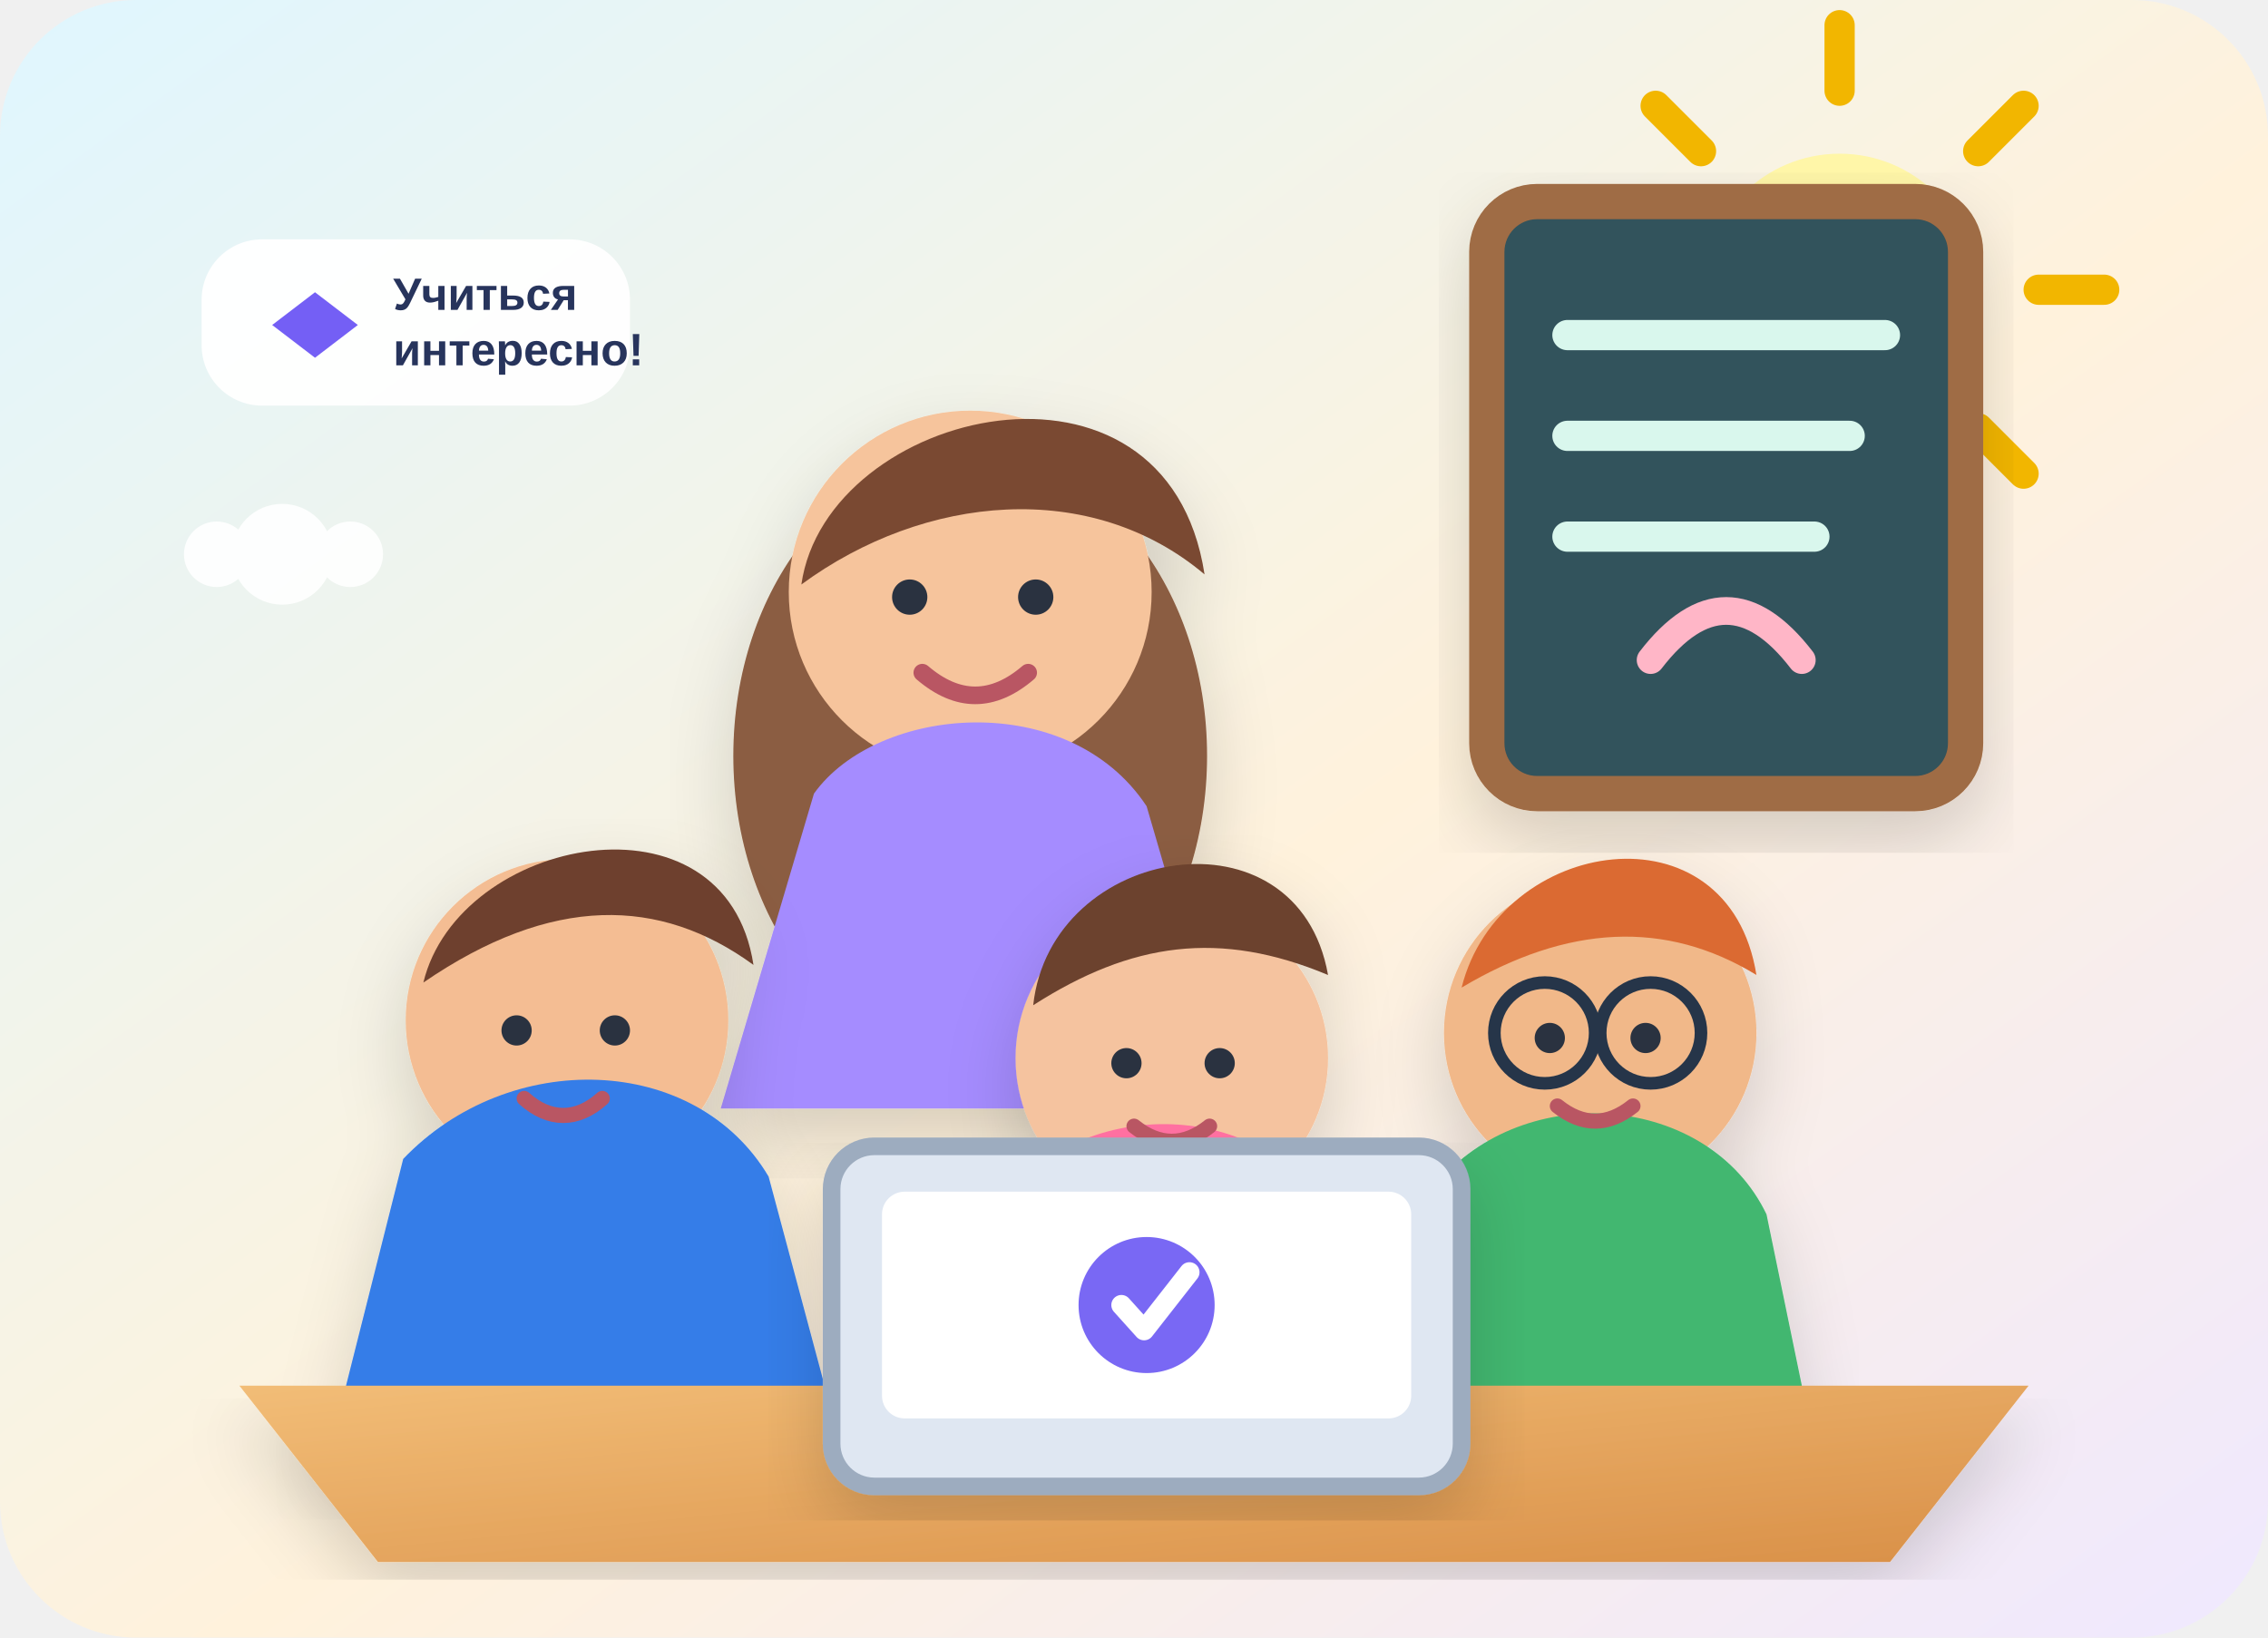
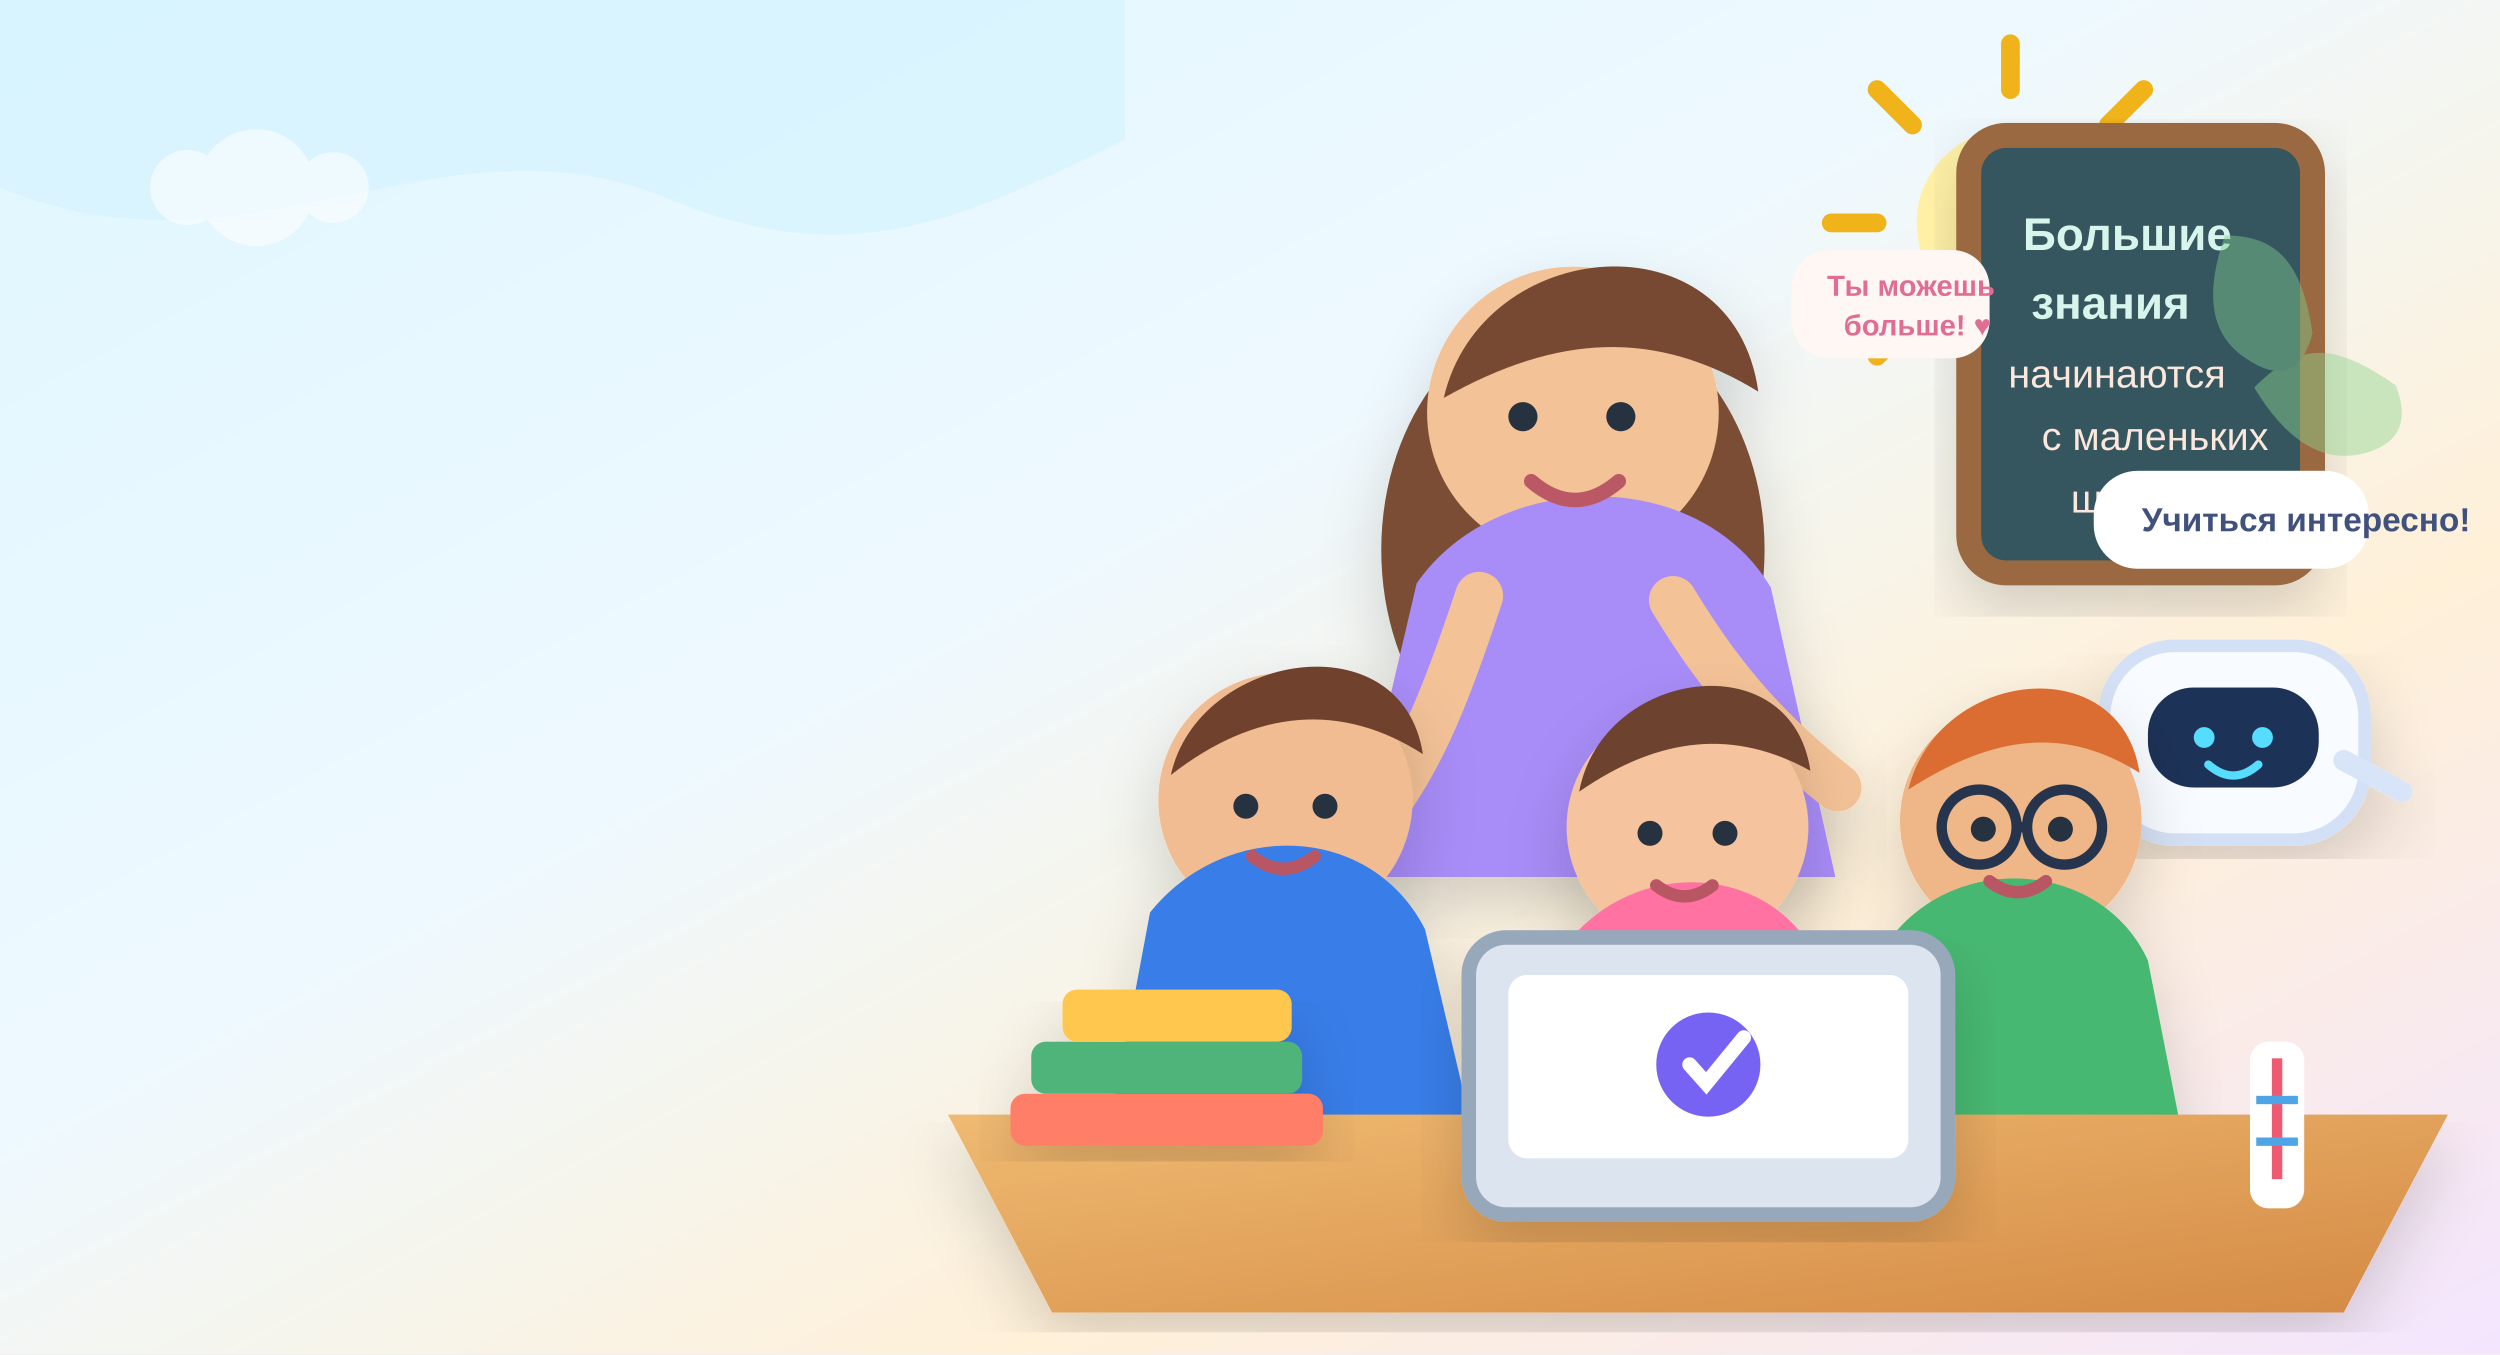
- <svg xmlns="http://www.w3.org/2000/svg" viewBox="0 0 900 650" role="img" aria-labelledby="t d">
+ <svg xmlns="http://www.w3.org/2000/svg" viewBox="0 0 1200 650" role="img" aria-labelledby="t d">
  <defs>
-     <linearGradient id="bg" x1="0" y1="0" x2="1" y2="1">
+     <linearGradient id="room" x1="0" y1="0" x2="1" y2="1">
      <stop stop-color="#dff6ff" />
-       <stop offset=".55" stop-color="#fff2dc" />
-       <stop offset="1" stop-color="#efe8ff" />
+       <stop offset=".42" stop-color="#eef9ff" />
+       <stop offset=".7" stop-color="#fff0d8" />
+       <stop offset="1" stop-color="#f3e5ff" />
    </linearGradient>
    <linearGradient id="desk" x1="0" y1="0" x2="1" y2="1">
-       <stop stop-color="#f2bd77" />
-       <stop offset="1" stop-color="#d99048" />
+       <stop stop-color="#efba72" />
+       <stop offset="1" stop-color="#d48a44" />
    </linearGradient>
-     <filter id="s">
-       <feDropShadow dx="0" dy="12" stdDeviation="14" flood-opacity=".16" />
+     <filter id="shadow">
+       <feDropShadow dx="0" dy="13" stdDeviation="15" flood-opacity=".16" />
    </filter>
  </defs>
-   <rect width="900" height="650" rx="54" fill="url(#bg)" />
-   <circle cx="730" cy="115" r="54" fill="#fff6a8" />
-   <path d="M730 36v-26M730 220v-26M651 115h-26M835 115h-26M675 60l-18-18M803 188l-18-18M785 60l18-18M657 188l18-18" stroke="#f2b600" stroke-width="12" stroke-linecap="round" />
-   <rect x="590" y="80" width="190" height="235" rx="20" fill="#31525b" stroke="#9f6c45" stroke-width="14" filter="url(#s)" />
-   <path d="M622 133h126M622 173h112M622 213h98" stroke="#d9f7ed" stroke-width="12" stroke-linecap="round" />
-   <path d="M655 262c20-26 40-26 60 0" fill="none" stroke="#ffb6c7" stroke-width="11" stroke-linecap="round" />
-   <g filter="url(#s)">
-     <ellipse cx="385" cy="300" rx="94" ry="120" fill="#8b5d42" />
-     <circle cx="385" cy="235" r="72" fill="#f6c49c" />
-     <path d="M318 232c10-70 145-102 160-4-45-38-111-32-160 4" fill="#7a4a33" />
-     <path d="M323 315c25-35 101-42 132 5l35 120H286z" fill="#a58cff" />
-     <circle cx="361" cy="237" r="7" fill="#2b3340" />
-     <circle cx="411" cy="237" r="7" fill="#2b3340" />
-     <path d="M366 267c14 12 28 12 42 0" fill="none" stroke="#b95664" stroke-width="7" stroke-linecap="round" />
+   <rect width="1200" height="650" fill="url(#room)" />
+   <path d="M0 90c120 50 210-40 320 5 90 38 146 8 220-28V0H0z" fill="#d4f2ff" opacity=".65" />
+   <g opacity=".55" fill="#fff">
+     <circle cx="90" cy="90" r="18" />
+     <circle cx="123" cy="90" r="28" />
+     <circle cx="160" cy="90" r="17" />
  </g>
-   <g filter="url(#s)">
-     <circle cx="225" cy="405" r="64" fill="#f4bd93" />
-     <path d="M168 390c14-58 120-79 131-7-37-27-80-28-131 7" fill="#6e412d" />
-     <path d="M160 460c42-44 116-42 145 7l30 112H130z" fill="#347de8" />
-     <circle cx="205" cy="409" r="6" fill="#2b3340" />
-     <circle cx="244" cy="409" r="6" fill="#2b3340" />
-     <path d="M208 436c10 9 21 9 31 0" fill="none" stroke="#b95664" stroke-width="6" stroke-linecap="round" />
+   <g transform="translate(900 42)">
+     <circle cx="65" cy="65" r="45" fill="#fff0a6" />
+     <path d="M65 1v-22M65 151v-22M1 65h-22M151 65h-22M18 18l-17-17M129 129l-17-17M112 18l17-17M1 129l17-17" stroke="#f0b319" stroke-width="9" stroke-linecap="round" />
  </g>
-   <g filter="url(#s)">
-     <circle cx="465" cy="420" r="62" fill="#f5c39f" />
-     <path d="M410 399c7-64 105-80 117-12-43-18-78-13-117 12" fill="#6c422e" />
-     <path d="M400 474c33-40 104-37 128 10l24 95H378z" fill="#ff6fa1" />
-     <circle cx="447" cy="422" r="6" fill="#2b3340" />
-     <circle cx="484" cy="422" r="6" fill="#2b3340" />
-     <path d="M450 447c10 8 20 8 30 0" fill="none" stroke="#b95664" stroke-width="6" stroke-linecap="round" />
+   <g transform="translate(945 65)" filter="url(#shadow)">
+     <rect width="165" height="210" rx="18" fill="#35555e" stroke="#9a6942" stroke-width="12" />
+     <text x="26" y="55" font-family="Arial,sans-serif" font-size="22" font-weight="700" fill="#d8f5eb">Большие</text>
+     <text x="30" y="88" font-family="Arial,sans-serif" font-size="22" font-weight="700" fill="#d8f5eb">знания</text>
+     <text x="19" y="121" font-family="Arial,sans-serif" font-size="19" fill="#fbe7dc">начинаются</text>
+     <text x="35" y="151" font-family="Arial,sans-serif" font-size="19" fill="#fbe7dc">с маленьких</text>
+     <text x="49" y="181" font-family="Arial,sans-serif" font-size="19" fill="#fbe7dc">шагов ♡</text>
  </g>
-   <g filter="url(#s)">
-     <circle cx="635" cy="410" r="62" fill="#f1b889" />
-     <path d="M580 392c15-60 106-74 117-5-36-22-75-20-117 5" fill="#db6b32" />
-     <path d="M570 470c35-42 108-36 131 12l20 97H553z" fill="#43b76f" />
-     <circle cx="615" cy="412" r="6" fill="#2b3340" />
-     <circle cx="653" cy="412" r="6" fill="#2b3340" />
-     <path d="M618 439c10 8 20 8 30 0" fill="none" stroke="#b95664" stroke-width="6" stroke-linecap="round" />
-     <circle cx="613" cy="410" r="20" fill="none" stroke="#26364a" stroke-width="5" />
-     <circle cx="655" cy="410" r="20" fill="none" stroke="#26364a" stroke-width="5" />
-     <path d="M633 410h3" stroke="#26364a" stroke-width="5" />
+   <g transform="translate(1010 310)" filter="url(#shadow)">
+     <rect width="125" height="93" rx="34" fill="#f8fbff" stroke="#d4e0f5" stroke-width="6" />
+     <rect x="21" y="20" width="82" height="48" rx="22" fill="#1f3157" />
+     <circle cx="48" cy="44" r="5" fill="#54dcff" />
+     <circle cx="76" cy="44" r="5" fill="#54dcff" />
+     <path d="M50 57c8 7 16 7 24 0" fill="none" stroke="#54dcff" stroke-width="4" stroke-linecap="round" />
+     <path d="M10 55l-28 15M115 55l28 15" stroke="#d8e5f8" stroke-width="10" stroke-linecap="round" />
  </g>
-   <path d="M95 550h710l-55 70H150z" fill="url(#desk)" filter="url(#s)" />
-   <rect x="330" y="455" width="250" height="135" rx="17" fill="#dfe7f2" stroke="#9dacbf" stroke-width="7" filter="url(#s)" />
-   <rect x="350" y="473" width="210" height="90" rx="9" fill="#fff" />
-   <circle cx="455" cy="518" r="27" fill="#7968f4" />
-   <path d="M445 518l9 10 18-23" fill="none" stroke="#fff" stroke-width="8" stroke-linecap="round" stroke-linejoin="round" />
-   <g transform="translate(80 95)">
-     <rect width="170" height="66" rx="24" fill="#fff" opacity=".95" />
-     <path d="M28 34l17-13 17 13-17 13z" fill="#745ff5" />
-     <text x="76" y="28" font-family="Arial,sans-serif" font-weight="700" font-size="18" fill="#27345c">Учиться</text>
-     <text x="76" y="50" font-family="Arial,sans-serif" font-weight="700" font-size="18" fill="#27345c">интересно!</text>
+   <g transform="translate(1020 278)">
+     <rect x="-15" y="-52" width="132" height="47" rx="21" fill="#fff" />
+     <text x="8" y="-23" font-family="Arial" font-size="16" font-weight="700" fill="#41517e">Учиться интересно!</text>
  </g>
-   <g fill="#fff" opacity=".9">
-     <circle cx="86" cy="220" r="13" />
-     <circle cx="112" cy="220" r="20" />
-     <circle cx="139" cy="220" r="13" />
+   <g transform="translate(650 86)" filter="url(#shadow)">
+     <ellipse cx="105" cy="178" rx="92" ry="116" fill="#7b4d35" />
+     <circle cx="105" cy="112" r="70" fill="#f4c297" />
+     <path d="M43 105c18-78 139-89 151-3-49-30-96-28-151 3" fill="#784a33" />
+     <path d="M30 194c38-55 135-57 170 2l31 139H-3z" fill="#a88cf8" />
+     <circle cx="81" cy="114" r="7" fill="#283341" />
+     <circle cx="128" cy="114" r="7" fill="#283341" />
+     <path d="M85 145c14 12 28 12 42 0" fill="none" stroke="#bb5965" stroke-width="7" stroke-linecap="round" />
+     <path d="M60 200c-18 54-30 83-54 112M153 202c26 43 49 66 79 90" stroke="#f4c297" stroke-width="23" stroke-linecap="round" />
+   </g>
+   <g transform="translate(530 310)" filter="url(#shadow)">
+     <circle cx="87" cy="74" r="61" fill="#f2bc92" />
+     <path d="M32 62c13-59 111-75 121-10-39-25-80-22-121 10" fill="#70432d" />
+     <path d="M22 128c36-45 106-43 132 8l26 110H0z" fill="#377de8" />
+     <circle cx="68" cy="77" r="6" fill="#273140" />
+     <circle cx="106" cy="77" r="6" fill="#273140" />
+     <path d="M71 101c10 8 20 8 30 0" fill="none" stroke="#b95664" stroke-width="6" stroke-linecap="round" />
+   </g>
+   <g transform="translate(740 335)" filter="url(#shadow)">
+     <circle cx="70" cy="62" r="58" fill="#f5c39e" />
+     <path d="M18 45c11-59 102-72 111-10-36-20-72-17-111 10" fill="#6d422e" />
+     <path d="M12 118c33-42 98-39 121 8l23 105H-5z" fill="#ff72a1" />
+     <circle cx="52" cy="65" r="6" fill="#273140" />
+     <circle cx="88" cy="65" r="6" fill="#273140" />
+     <path d="M55 90c9 7 18 7 27 0" fill="none" stroke="#b95664" stroke-width="6" stroke-linecap="round" />
+   </g>
+   <g transform="translate(900 330)" filter="url(#shadow)">
+     <circle cx="70" cy="64" r="58" fill="#efb788" />
+     <path d="M16 49c14-58 102-68 111-8-35-22-69-19-111 8" fill="#db6c31" />
+     <path d="M7 121c32-43 102-38 124 10l20 102H-6z" fill="#46b871" />
+     <circle cx="52" cy="68" r="6" fill="#273140" />
+     <circle cx="89" cy="68" r="6" fill="#273140" />
+     <path d="M55 93c9 7 18 7 27 0" fill="none" stroke="#b95664" stroke-width="6" stroke-linecap="round" />
+     <circle cx="50" cy="67" r="18" fill="none" stroke="#28364d" stroke-width="5" />
+     <circle cx="91" cy="67" r="18" fill="none" stroke="#28364d" stroke-width="5" />
+     <path d="M68 67h5" stroke="#28364d" stroke-width="5" />
+   </g>
+   <path d="M455 535h720l-50 95H505z" fill="url(#desk)" filter="url(#shadow)" />
+   <g filter="url(#shadow)">
+     <rect x="705" y="450" width="230" height="133" rx="18" fill="#dce4ef" stroke="#98a8bb" stroke-width="7" />
+     <rect x="724" y="468" width="192" height="88" rx="9" fill="#fff" />
+     <circle cx="820" cy="511" r="25" fill="#7664f3" />
+     <path d="M811 511l8 9 18-22" fill="none" stroke="#fff" stroke-width="7" stroke-linecap="round" />
+   </g>
+   <g transform="translate(485 525)" filter="url(#shadow)">
+     <rect width="150" height="25" rx="7" fill="#ff7e68" />
+     <rect x="10" y="-25" width="130" height="25" rx="7" fill="#4fb47a" />
+     <rect x="25" y="-50" width="110" height="25" rx="7" fill="#ffc74e" />
+   </g>
+   <g transform="translate(1080 500)">
+     <rect width="26" height="80" rx="9" fill="#fff" />
+     <path d="M13 8v58" stroke="#ef5a72" stroke-width="5" />
+     <path d="M3 28h20M3 48h20" stroke="#4ea5e5" stroke-width="4" />
+   </g>
+   <g transform="translate(860 120)">
+     <rect width="95" height="52" rx="18" fill="#fff7f4" />
+     <text x="17" y="22" font-family="Arial" font-size="14" font-weight="700" fill="#e06d94">Ты можешь</text>
+     <text x="25" y="41" font-family="Arial" font-size="14" font-weight="700" fill="#e06d94">больше! ♥</text>
+   </g>
+   <g opacity=".45">
+     <path d="M1150 185c-30-21-46-21-68 1 15 25 32 36 51 32 18-4 24-15 17-33z" fill="#8ed48f" />
+     <path d="M1110 160c-5-34-17-47-42-47-10 28-7 48 10 59 16 11 27 7 32-12z" fill="#7fc990" />
  </g>
</svg>
